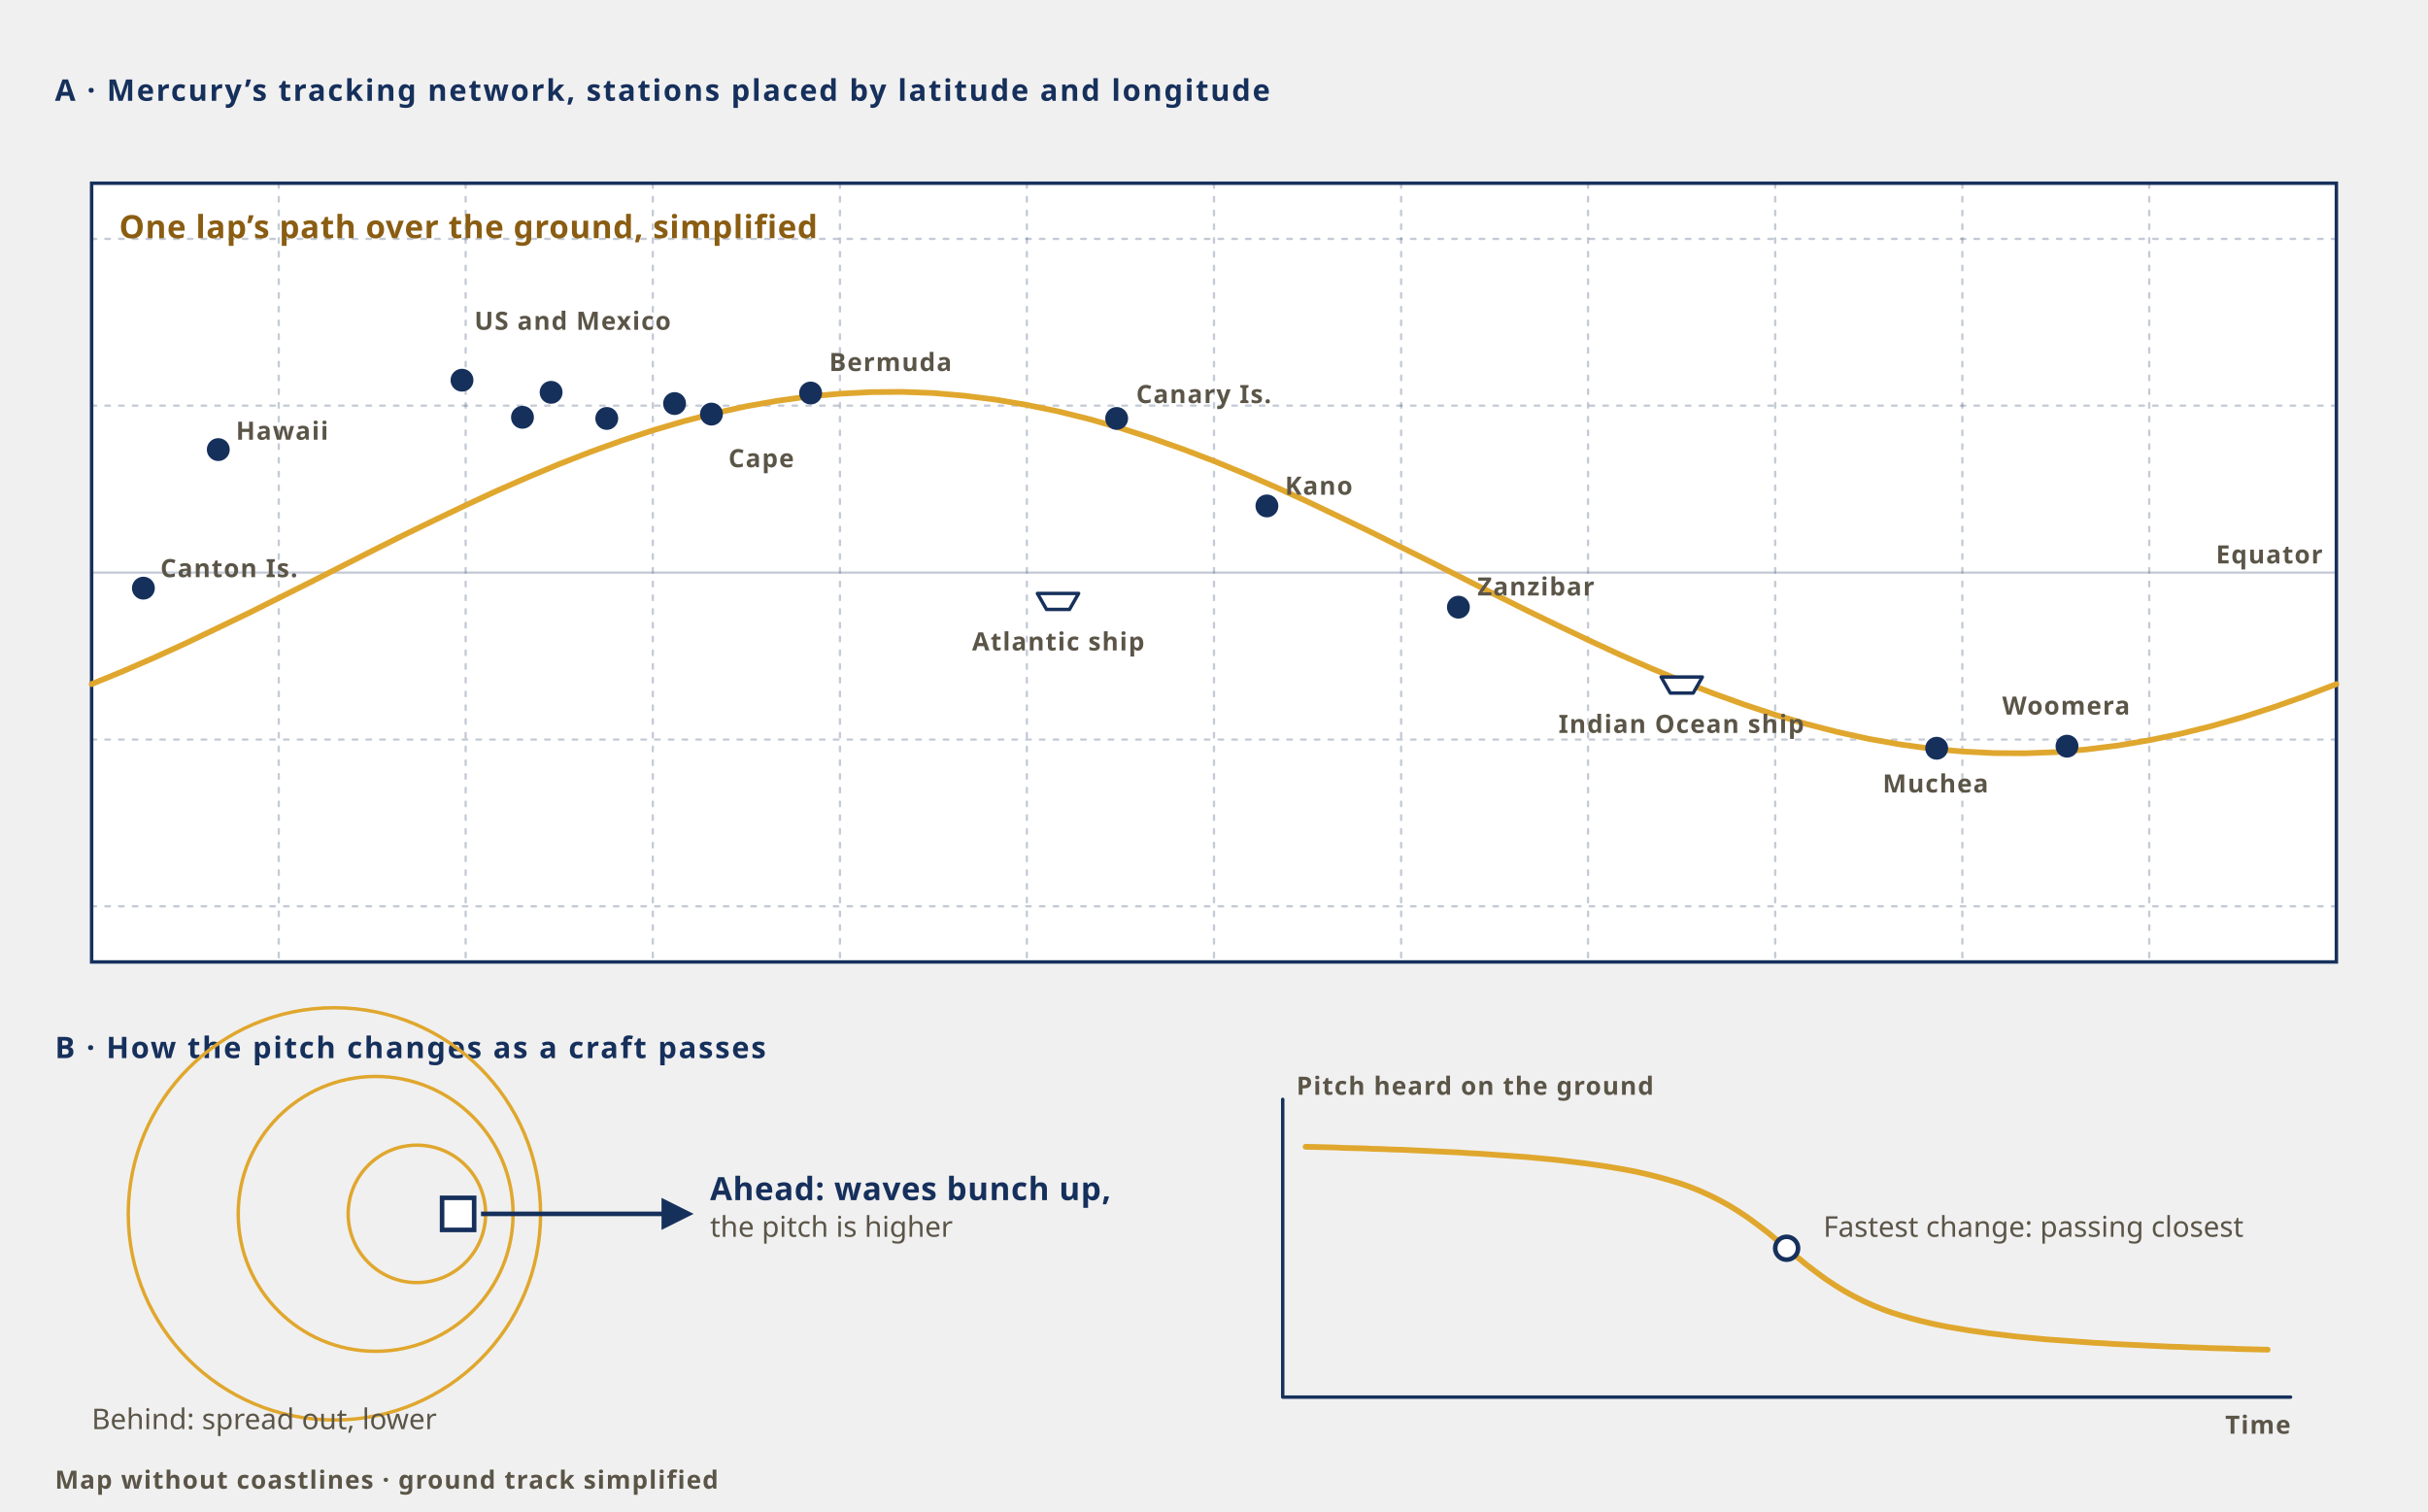
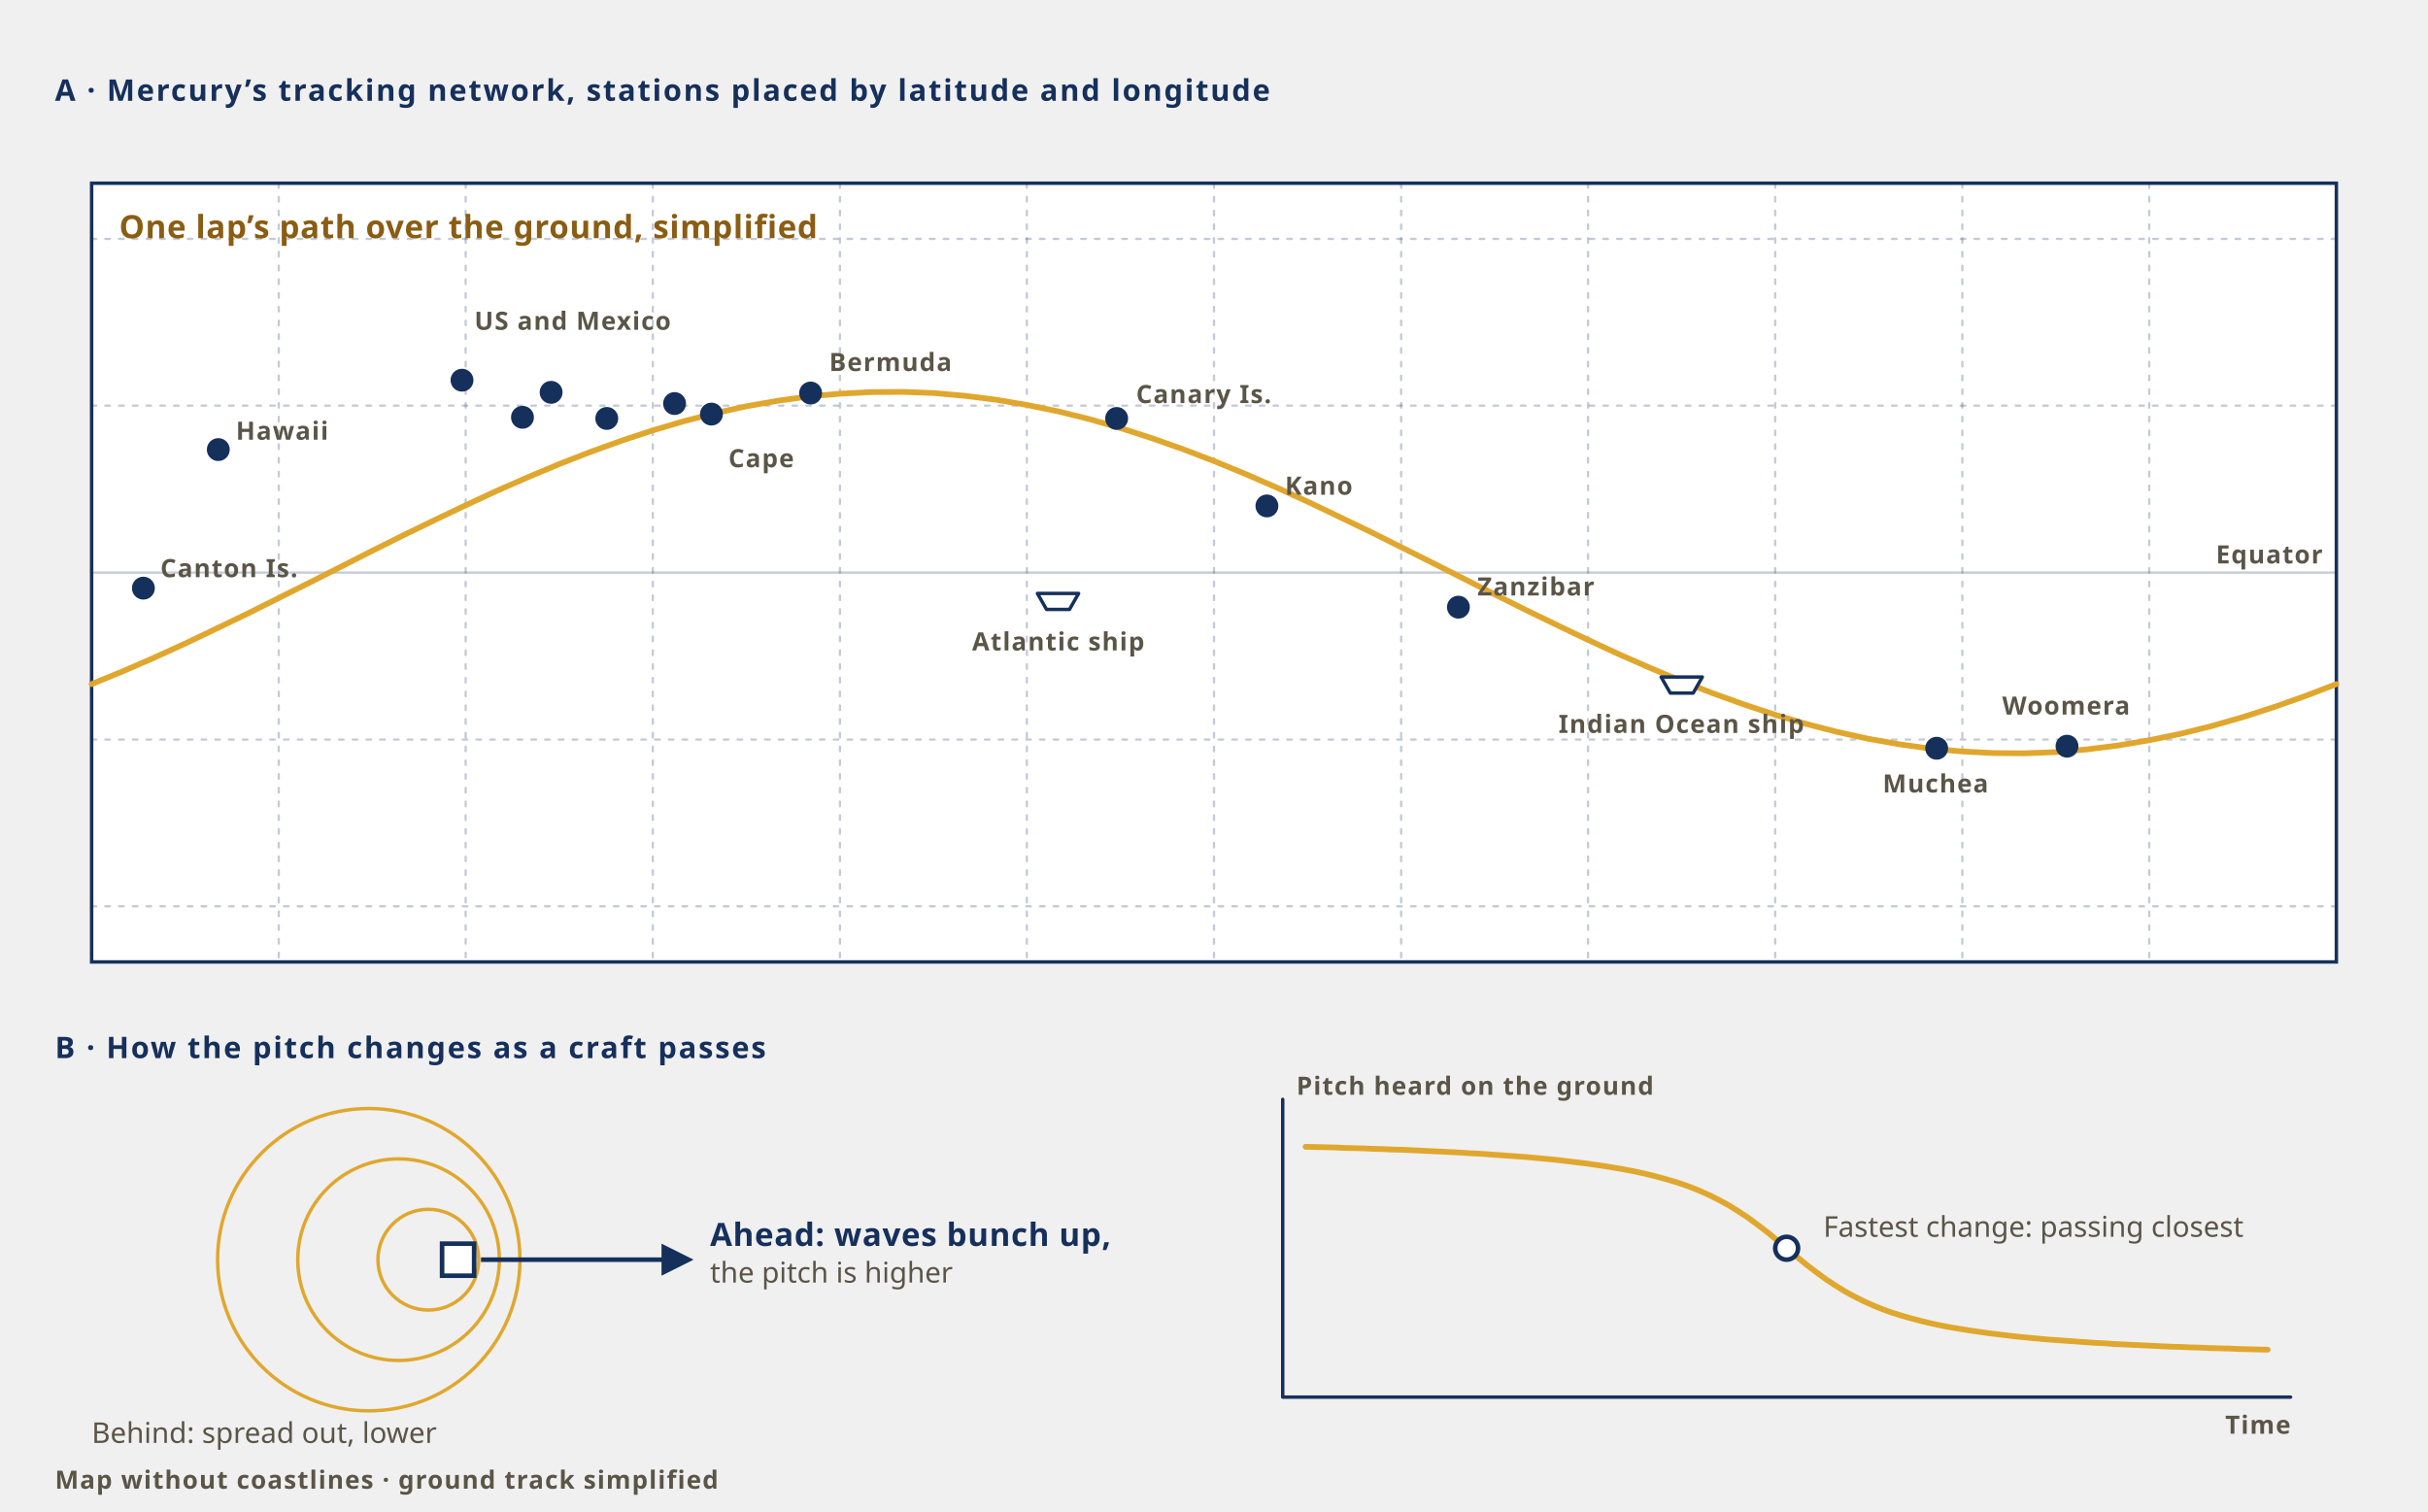
<svg xmlns="http://www.w3.org/2000/svg" viewBox="0 0 1060 660" width="1060" height="660">
  <style>
  .d-head { font-family: Archivo; font-weight: 700; font-size: 13px; letter-spacing: 0.8px; fill: #16305c; text-transform: uppercase; }
  .d-lbl { font-family: Archivo; font-weight: 700; font-size: 14px; letter-spacing: 0.3px; fill: #16305c; }
  .d-lbl-gold { font-family: Archivo; font-weight: 700; font-size: 14px; letter-spacing: 0.3px; fill: #8a5d12; }
  .d-txt { font-family: 'Work Sans'; font-weight: 500; font-size: 12.5px; fill: #5b5548; }
  .d-body { font-family: 'Work Sans'; font-weight: 500; font-size: 14px; fill: #1c1c1a; }
  .d-sm { font-family: Archivo; font-weight: 600; font-size: 11px; letter-spacing: 0.5px; fill: #5b5548; text-transform: uppercase; }
  .halo { paint-order: stroke; stroke: #ffffff; stroke-width: 4px; stroke-linejoin: round; }
  </style>
  <defs>
    <marker id="arN" viewBox="0 0 10 10" refX="8" refY="5" markerWidth="7" markerHeight="7" orient="auto-start-reverse">
      <path d="M0 0 10 5 0 10z" fill="#16305c" />
    </marker>
    <marker id="arG" viewBox="0 0 10 10" refX="8" refY="5" markerWidth="6" markerHeight="6" orient="auto-start-reverse">
      <path d="M0 0 10 5 0 10z" fill="#e0a72e" />
    </marker>
    <pattern id="hatch" width="8" height="8" patternUnits="userSpaceOnUse" patternTransform="rotate(45)">
      <rect width="8" height="8" fill="rgba(22,48,92,0.08)" />
      <line x1="0" y1="0" x2="0" y2="8" stroke="rgba(22,48,92,0.35)" stroke-width="2" />
    </pattern>
    <pattern id="hatchG" width="8" height="8" patternUnits="userSpaceOnUse" patternTransform="rotate(45)">
      <rect width="8" height="8" fill="rgba(224,167,46,0.14)" />
      <line x1="0" y1="0" x2="0" y2="8" stroke="rgba(224,167,46,0.75)" stroke-width="2" />
    </pattern>
  </defs>
  <text x="24" y="44" class="d-head">A · Mercury’s tracking network, stations placed by latitude and longitude</text>
  <rect x="40" y="80" width="980" height="340" fill="#ffffff" stroke="#16305c" stroke-width="1.5" />
  <path d="M40 395.7 L1020 395.7" fill="none" stroke="rgba(22,48,92,0.25)" stroke-width="1" stroke-dasharray="2 4" stroke-linejoin="round" stroke-linecap="round" />
  <path d="M40 322.9 L1020 322.9" fill="none" stroke="rgba(22,48,92,0.25)" stroke-width="1" stroke-dasharray="2 4" stroke-linejoin="round" stroke-linecap="round" />
  <path d="M40 250.0 L1020 250.0" fill="none" stroke="rgba(22,48,92,0.25)" stroke-width="1" stroke-linejoin="round" stroke-linecap="round" />
  <path d="M40 177.1 L1020 177.1" fill="none" stroke="rgba(22,48,92,0.25)" stroke-width="1" stroke-dasharray="2 4" stroke-linejoin="round" stroke-linecap="round" />
  <path d="M40 104.3 L1020 104.3" fill="none" stroke="rgba(22,48,92,0.25)" stroke-width="1" stroke-dasharray="2 4" stroke-linejoin="round" stroke-linecap="round" />
  <path d="M121.7 80 L121.7 420" fill="none" stroke="rgba(22,48,92,0.25)" stroke-width="1" stroke-dasharray="2 4" stroke-linejoin="round" stroke-linecap="round" />
  <path d="M203.3 80 L203.3 420" fill="none" stroke="rgba(22,48,92,0.25)" stroke-width="1" stroke-dasharray="2 4" stroke-linejoin="round" stroke-linecap="round" />
  <path d="M285.0 80 L285.0 420" fill="none" stroke="rgba(22,48,92,0.25)" stroke-width="1" stroke-dasharray="2 4" stroke-linejoin="round" stroke-linecap="round" />
  <path d="M366.7 80 L366.7 420" fill="none" stroke="rgba(22,48,92,0.25)" stroke-width="1" stroke-dasharray="2 4" stroke-linejoin="round" stroke-linecap="round" />
  <path d="M448.3 80 L448.3 420" fill="none" stroke="rgba(22,48,92,0.25)" stroke-width="1" stroke-dasharray="2 4" stroke-linejoin="round" stroke-linecap="round" />
  <path d="M530.0 80 L530.0 420" fill="none" stroke="rgba(22,48,92,0.25)" stroke-width="1" stroke-dasharray="2 4" stroke-linejoin="round" stroke-linecap="round" />
  <path d="M611.7 80 L611.7 420" fill="none" stroke="rgba(22,48,92,0.25)" stroke-width="1" stroke-dasharray="2 4" stroke-linejoin="round" stroke-linecap="round" />
  <path d="M693.3 80 L693.3 420" fill="none" stroke="rgba(22,48,92,0.25)" stroke-width="1" stroke-dasharray="2 4" stroke-linejoin="round" stroke-linecap="round" />
  <path d="M775.0 80 L775.0 420" fill="none" stroke="rgba(22,48,92,0.25)" stroke-width="1" stroke-dasharray="2 4" stroke-linejoin="round" stroke-linecap="round" />
  <path d="M856.7 80 L856.7 420" fill="none" stroke="rgba(22,48,92,0.25)" stroke-width="1" stroke-dasharray="2 4" stroke-linejoin="round" stroke-linecap="round" />
  <path d="M938.3 80 L938.3 420" fill="none" stroke="rgba(22,48,92,0.25)" stroke-width="1" stroke-dasharray="2 4" stroke-linejoin="round" stroke-linecap="round" />
  <text x="1014" y="246" text-anchor="end" class="d-sm">Equator</text>
  <path d="M40.0 298.7 L53.6 293.1 L67.2 287.2 L80.8 281.0 L94.4 274.5 L108.1 267.9 L121.7 261.1 L135.3 254.3 L148.9 247.4 L162.5 240.5 L176.1 233.7 L189.7 227.1 L203.3 220.6 L216.9 214.3 L230.6 208.3 L244.2 202.6 L257.8 197.3 L271.4 192.4 L285.0 187.9 L298.6 183.9 L312.2 180.4 L325.8 177.4 L339.4 175.0 L353.1 173.1 L366.7 171.9 L380.3 171.2 L393.9 171.1 L407.5 171.6 L421.1 172.8 L434.7 174.5 L448.3 176.8 L461.9 179.6 L475.6 183.0 L489.2 186.9 L502.8 191.3 L516.4 196.1 L530.0 201.3 L543.6 206.9 L557.2 212.8 L570.8 219.0 L584.4 225.5 L598.1 232.1 L611.7 238.9 L625.3 245.7 L638.9 252.6 L652.5 259.5 L666.1 266.3 L679.7 272.9 L693.3 279.4 L706.9 285.7 L720.6 291.7 L734.2 297.4 L747.8 302.7 L761.4 307.6 L775.0 312.1 L788.6 316.1 L802.2 319.6 L815.8 322.6 L829.4 325.0 L843.1 326.9 L856.7 328.1 L870.3 328.8 L883.9 328.9 L897.5 328.4 L911.1 327.2 L924.7 325.5 L938.3 323.2 L951.9 320.4 L965.6 317.0 L979.2 313.1 L992.8 308.7 L1006.4 303.9 L1020.0 298.7" fill="none" stroke="#e0a72e" stroke-width="2.5" stroke-linejoin="round" stroke-linecap="round" />
  <text x="52" y="104" class="d-lbl-gold">One lap’s path over the ground, simplified</text>
  <circle cx="310.6" cy="180.8" r="5" fill="#16305c" />
  <circle cx="353.9" cy="171.6" r="5" fill="#16305c" />
  <circle cx="487.5" cy="182.7" r="5" fill="#16305c" />
  <circle cx="553.1" cy="220.9" r="5" fill="#16305c" />
  <circle cx="636.7" cy="265.1" r="5" fill="#16305c" />
  <circle cx="845.5" cy="326.7" r="5" fill="#16305c" />
  <circle cx="902.4" cy="325.8" r="5" fill="#16305c" />
  <circle cx="62.6" cy="256.8" r="5" fill="#16305c" />
  <circle cx="95.3" cy="196.3" r="5" fill="#16305c" />
  <circle cx="201.7" cy="166.0" r="5" fill="#16305c" />
  <circle cx="228.1" cy="182.2" r="5" fill="#16305c" />
  <circle cx="240.6" cy="171.3" r="5" fill="#16305c" />
  <circle cx="264.9" cy="182.7" r="5" fill="#16305c" />
  <circle cx="294.5" cy="176.2" r="5" fill="#16305c" />
  <path d="M452.9 259.1 L470.9 259.1 L466.9 266.1 L456.9 266.1 Z" fill="#ffffff" stroke="#16305c" stroke-width="1.5" stroke-linejoin="round" stroke-linecap="round" />
  <path d="M725.2 295.6 L743.2 295.6 L739.2 302.6 L729.2 302.6 Z" fill="#ffffff" stroke="#16305c" stroke-width="1.5" stroke-linejoin="round" stroke-linecap="round" />
  <text x="250" y="144" text-anchor="middle" class="d-sm">US and Mexico</text>
  <text x="318" y="204" class="d-sm">Cape</text>
  <text x="362" y="162" class="d-sm">Bermuda</text>
  <text x="496" y="176" class="d-sm">Canary Is.</text>
  <text x="561" y="216" class="d-sm">Kano</text>
  <text x="645" y="260" class="d-sm">Zanzibar</text>
  <text x="462" y="284" text-anchor="middle" class="d-sm">Atlantic ship</text>
  <text x="734" y="320" text-anchor="middle" class="d-sm">Indian Ocean ship</text>
  <text x="845" y="346" text-anchor="middle" class="d-sm">Muchea</text>
  <text x="902" y="312" text-anchor="middle" class="d-sm">Woomera</text>
  <text x="70" y="252" class="d-sm">Canton Is.</text>
  <text x="103" y="192" class="d-sm">Hawaii</text>
  <text x="24" y="462" class="d-head">B · How the pitch changes as a craft passes</text>
-   <circle cx="182" cy="530" r="30" fill="none" stroke="#e0a72e" stroke-width="1.5" />
-   <circle cx="164" cy="530" r="60" fill="none" stroke="#e0a72e" stroke-width="1.5" />
-   <circle cx="146" cy="530" r="90" fill="none" stroke="#e0a72e" stroke-width="1.5" />
-   <rect x="193" y="523" width="14" height="14" fill="#ffffff" stroke="#16305c" stroke-width="2" />
-   <path d="M210 530 L300 530" fill="none" stroke="#16305c" stroke-width="2" marker-end="url(#arN)" />
-   <text x="310" y="524" class="d-lbl">Ahead: waves bunch up,</text>
-   <text x="310" y="540" class="d-txt">the pitch is higher</text>
-   <text x="40" y="624" class="d-txt">Behind: spread out, lower</text>
+   <circle cx="187" cy="550" r="22" fill="none" stroke="#e0a72e" stroke-width="1.5" />
+   <circle cx="174" cy="550" r="44" fill="none" stroke="#e0a72e" stroke-width="1.5" />
+   <circle cx="161" cy="550" r="66" fill="none" stroke="#e0a72e" stroke-width="1.5" />
+   <rect x="193" y="543" width="14" height="14" fill="#ffffff" stroke="#16305c" stroke-width="2" />
+   <path d="M210 550 L300 550" fill="none" stroke="#16305c" stroke-width="2" marker-end="url(#arN)" />
+   <text x="310" y="544" class="d-lbl">Ahead: waves bunch up,</text>
+   <text x="310" y="560" class="d-txt">the pitch is higher</text>
+   <text x="40" y="630" class="d-txt">Behind: spread out, lower</text>
  <path d="M560 480 L560 610 L1000 610" fill="none" stroke="#16305c" stroke-width="1.5" stroke-linejoin="round" stroke-linecap="round" />
  <text x="566" y="478" class="d-sm">Pitch heard on the ground</text>
  <path d="M570.0 500.7 L574.2 500.8 L578.4 500.9 L582.6 501.0 L586.8 501.2 L591.0 501.3 L595.2 501.4 L599.4 501.6 L603.6 501.7 L607.8 501.9 L612.0 502.0 L616.2 502.2 L620.4 502.4 L624.6 502.6 L628.8 502.8 L633.0 503.0 L637.2 503.2 L641.4 503.5 L645.6 503.7 L649.8 504.0 L654.0 504.3 L658.2 504.6 L662.4 504.9 L666.6 505.2 L670.8 505.6 L675.0 506.0 L679.2 506.4 L683.4 506.9 L687.6 507.4 L691.8 507.9 L696.0 508.5 L700.2 509.1 L704.4 509.8 L708.6 510.5 L712.8 511.3 L717.0 512.2 L721.2 513.2 L725.4 514.3 L729.6 515.5 L733.8 516.8 L738.0 518.3 L742.2 520.0 L746.4 521.9 L750.6 524.0 L754.8 526.3 L759.0 528.9 L763.2 531.7 L767.4 534.8 L771.6 538.0 L775.8 541.5 L780.0 545.0 L784.2 548.5 L788.4 552.0 L792.6 555.2 L796.8 558.3 L801.0 561.1 L805.2 563.7 L809.4 566.0 L813.6 568.1 L817.8 570.0 L822.0 571.7 L826.2 573.2 L830.4 574.5 L834.6 575.7 L838.8 576.8 L843.0 577.8 L847.2 578.7 L851.4 579.5 L855.6 580.2 L859.8 580.9 L864.0 581.5 L868.2 582.1 L872.4 582.6 L876.6 583.1 L880.8 583.6 L885.0 584.0 L889.2 584.4 L893.4 584.8 L897.6 585.1 L901.8 585.4 L906.0 585.7 L910.2 586.0 L914.4 586.3 L918.6 586.5 L922.8 586.8 L927.0 587.0 L931.2 587.2 L935.4 587.4 L939.6 587.6 L943.8 587.8 L948.0 588.0 L952.2 588.1 L956.4 588.3 L960.6 588.4 L964.8 588.6 L969.0 588.7 L973.2 588.8 L977.4 589.0 L981.6 589.1 L985.8 589.2 L990.0 589.3" fill="none" stroke="#e0a72e" stroke-width="2.5" stroke-linejoin="round" stroke-linecap="round" />
  <circle cx="780" cy="545" r="5" fill="#ffffff" stroke="#16305c" stroke-width="2" />
  <text x="796" y="540" class="d-txt">Fastest change: passing closest</text>
  <text x="1000" y="626" text-anchor="end" class="d-sm">Time</text>
  <text x="24" y="650" class="d-sm">Map without coastlines · ground track simplified</text>
</svg>
